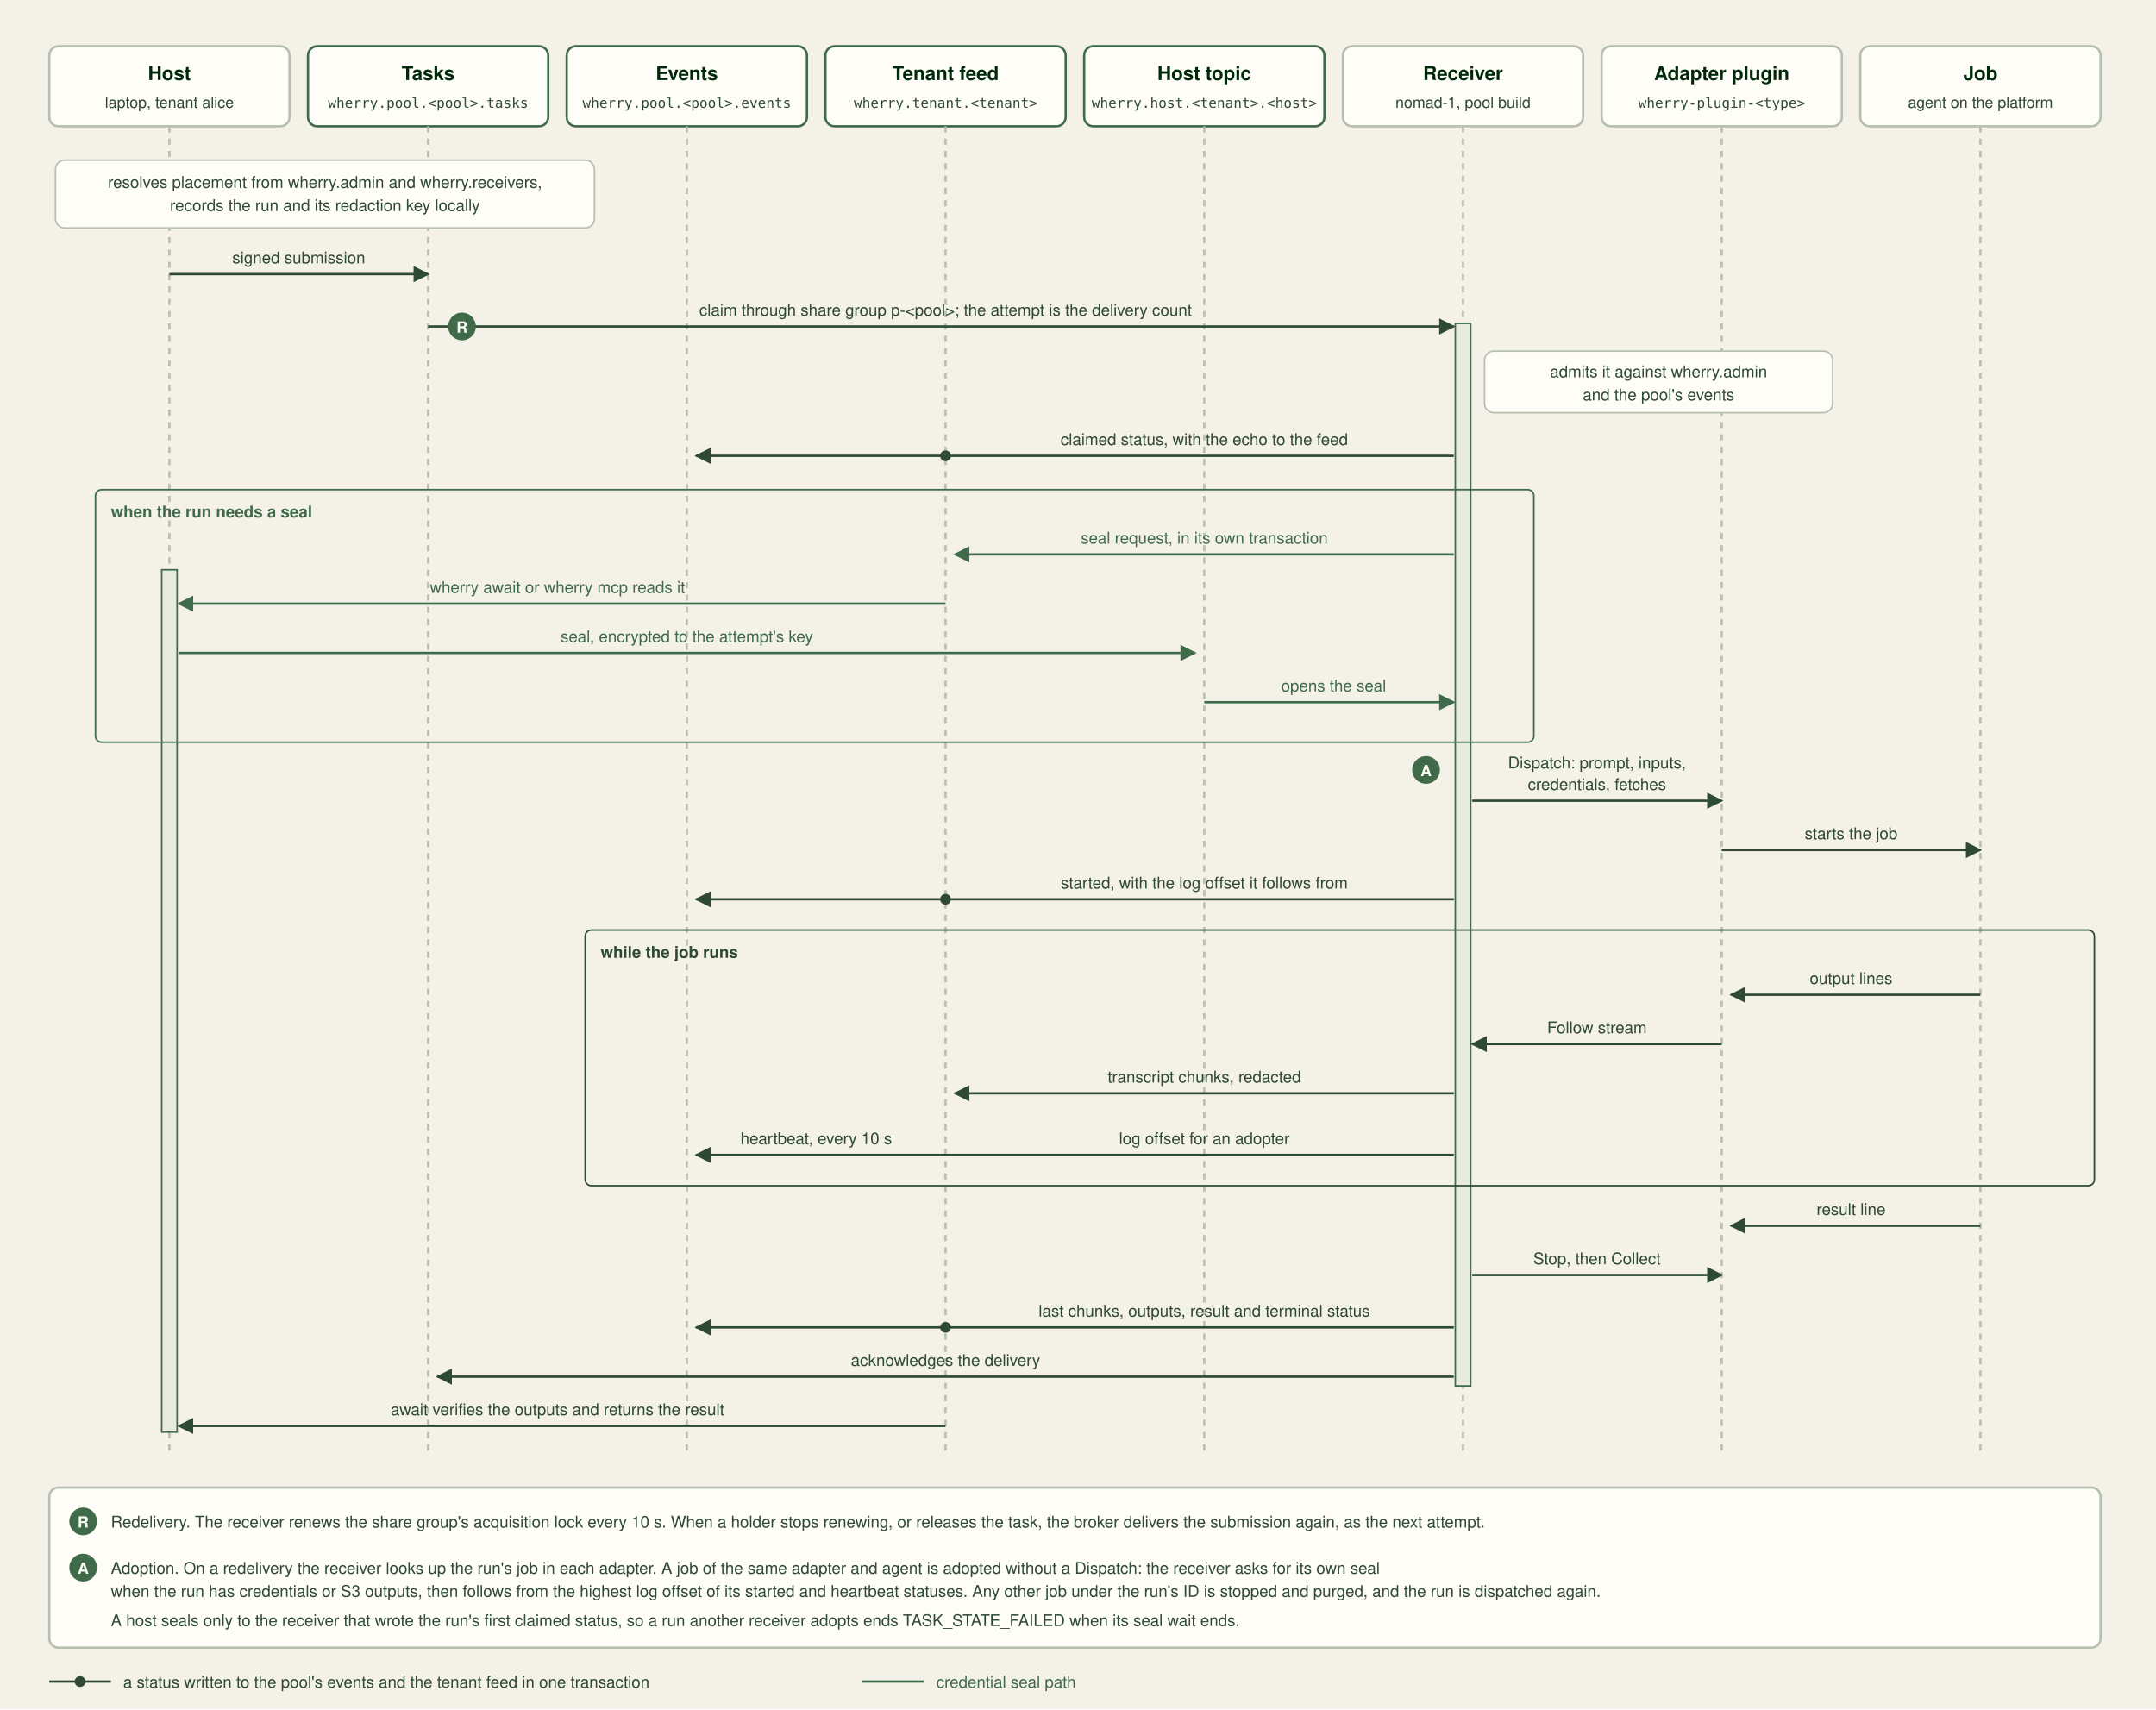
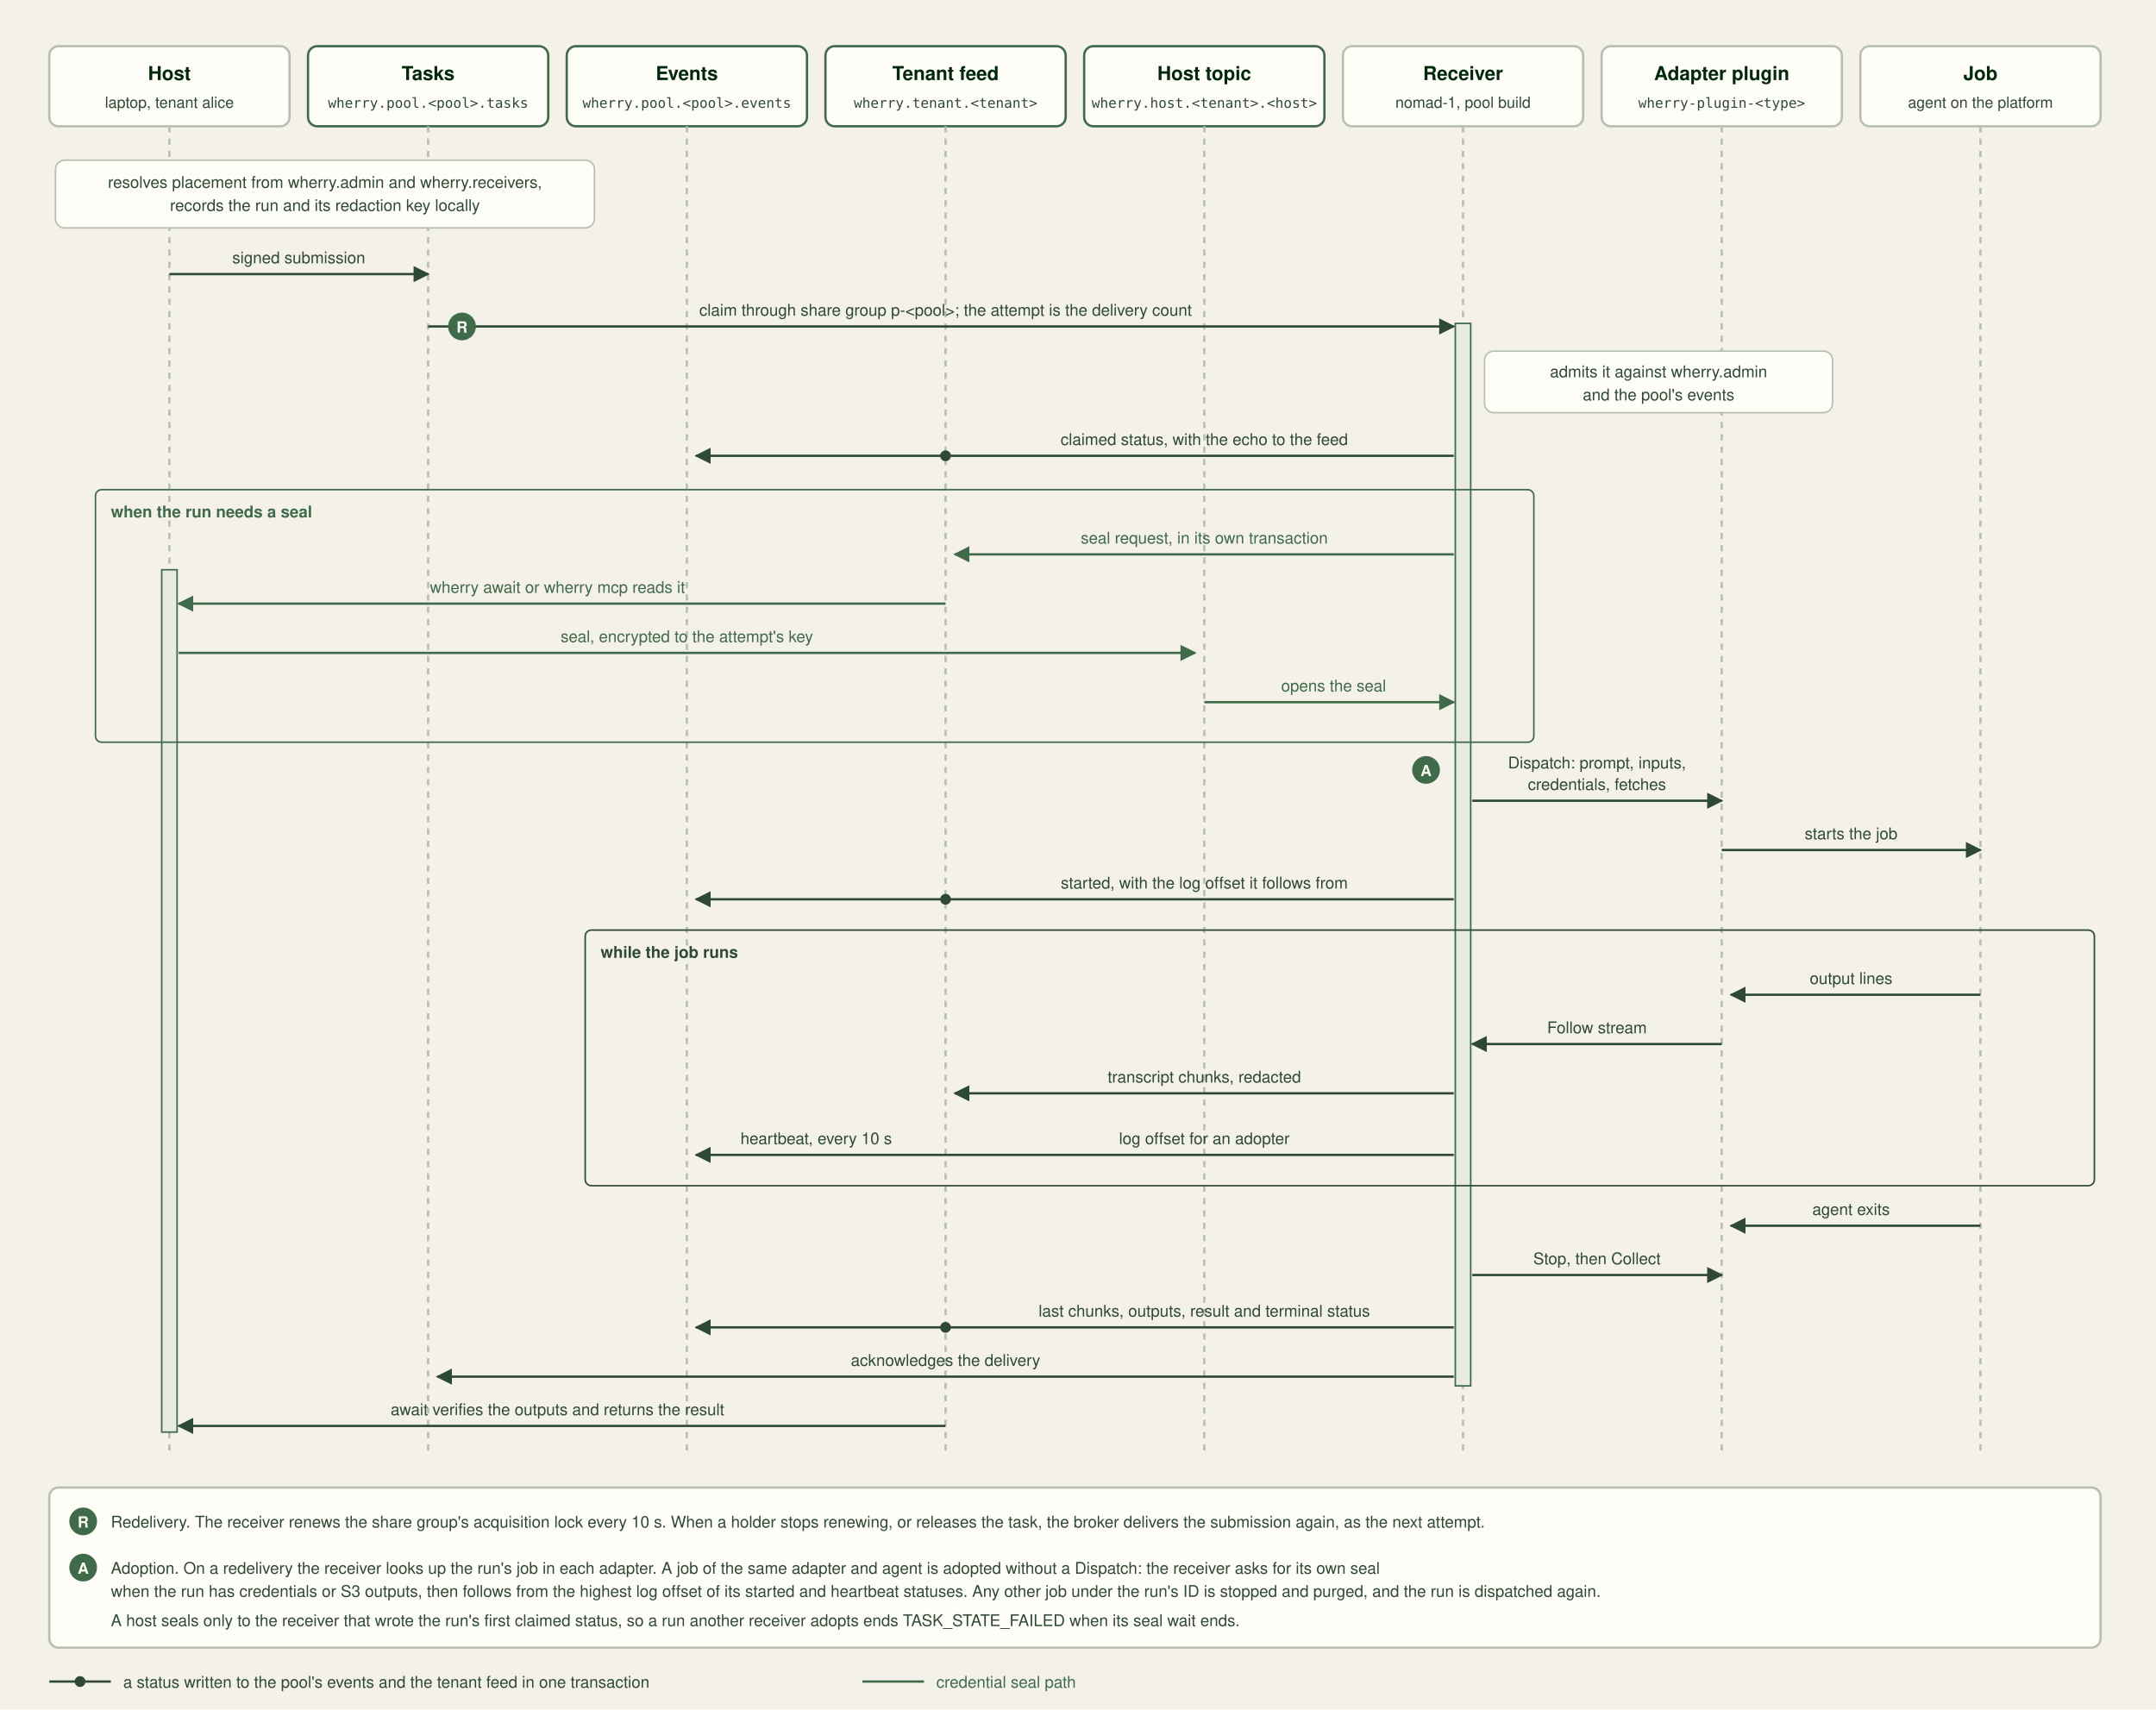
<svg xmlns="http://www.w3.org/2000/svg" viewBox="0 0 1400 1110" font-family="Outfit, ui-sans-serif, system-ui, -apple-system, 'Segoe UI', Helvetica, Arial, sans-serif" role="img" aria-labelledby="title desc">
  <defs>
    <marker id="arrow" viewBox="0 0 10 10" refX="9" refY="5" markerWidth="7" markerHeight="7" orient="auto-start-reverse">
      <path d="M 0 0 L 10 5 L 0 10 z" fill="#2e4a35" />
    </marker>
    <marker id="arrow-seal" viewBox="0 0 10 10" refX="9" refY="5" markerWidth="7" markerHeight="7" orient="auto-start-reverse">
      <path d="M 0 0 L 10 5 L 0 10 z" fill="#3f6b4a" />
    </marker>
  </defs>
  <rect width="1400" height="1110" fill="#f4f1e8" />
  <g font-size="12.5" fill="#00290b">
    <rect x="32" y="30" width="156" height="52" rx="6" fill="#fffdf7" stroke="#b7c0b0" stroke-width="1.5" />
    <text x="110" y="52" text-anchor="middle" font-weight="600">Host</text>
    <text x="110" y="70" text-anchor="middle" font-size="10" fill="#2e4a35">laptop, tenant alice</text>
    <rect x="200" y="30" width="156" height="52" rx="6" fill="#fffdf7" stroke="#3f6b4a" stroke-width="1.5" />
    <text x="278" y="52" text-anchor="middle" font-weight="600">Tasks</text>
    <text x="278" y="70" text-anchor="middle" font-size="9" font-family="'IBM Plex Mono', ui-monospace, SFMono-Regular, Menlo, monospace" fill="#2e4a35">wherry.pool.&lt;pool&gt;.tasks</text>
    <rect x="368" y="30" width="156" height="52" rx="6" fill="#fffdf7" stroke="#3f6b4a" stroke-width="1.5" />
    <text x="446" y="52" text-anchor="middle" font-weight="600">Events</text>
    <text x="446" y="70" text-anchor="middle" font-size="9" font-family="'IBM Plex Mono', ui-monospace, SFMono-Regular, Menlo, monospace" fill="#2e4a35">wherry.pool.&lt;pool&gt;.events</text>
    <rect x="536" y="30" width="156" height="52" rx="6" fill="#fffdf7" stroke="#3f6b4a" stroke-width="1.5" />
    <text x="614" y="52" text-anchor="middle" font-weight="600">Tenant feed</text>
    <text x="614" y="70" text-anchor="middle" font-size="9" font-family="'IBM Plex Mono', ui-monospace, SFMono-Regular, Menlo, monospace" fill="#2e4a35">wherry.tenant.&lt;tenant&gt;</text>
    <rect x="704" y="30" width="156" height="52" rx="6" fill="#fffdf7" stroke="#3f6b4a" stroke-width="1.5" />
    <text x="782" y="52" text-anchor="middle" font-weight="600">Host topic</text>
    <text x="782" y="70" text-anchor="middle" font-size="9" font-family="'IBM Plex Mono', ui-monospace, SFMono-Regular, Menlo, monospace" fill="#2e4a35">wherry.host.&lt;tenant&gt;.&lt;host&gt;</text>
    <rect x="872" y="30" width="156" height="52" rx="6" fill="#fffdf7" stroke="#b7c0b0" stroke-width="1.5" />
    <text x="950" y="52" text-anchor="middle" font-weight="600">Receiver</text>
    <text x="950" y="70" text-anchor="middle" font-size="10" fill="#2e4a35">nomad-1, pool build</text>
    <rect x="1040" y="30" width="156" height="52" rx="6" fill="#fffdf7" stroke="#b7c0b0" stroke-width="1.5" />
    <text x="1118" y="52" text-anchor="middle" font-weight="600">Adapter plugin</text>
    <text x="1118" y="70" text-anchor="middle" font-size="9" font-family="'IBM Plex Mono', ui-monospace, SFMono-Regular, Menlo, monospace" fill="#2e4a35">wherry-plugin-&lt;type&gt;</text>
    <rect x="1208" y="30" width="156" height="52" rx="6" fill="#fffdf7" stroke="#b7c0b0" stroke-width="1.5" />
    <text x="1286" y="52" text-anchor="middle" font-weight="600">Job</text>
    <text x="1286" y="70" text-anchor="middle" font-size="10" fill="#2e4a35">agent on the platform</text>
  </g>
  <g stroke="#b7c0b0" stroke-width="1.5" stroke-dasharray="4 4">
    <line x1="110" y1="82" x2="110" y2="944" />
    <line x1="278" y1="82" x2="278" y2="944" />
    <line x1="446" y1="82" x2="446" y2="944" />
    <line x1="614" y1="82" x2="614" y2="944" />
    <line x1="782" y1="82" x2="782" y2="944" />
    <line x1="950" y1="82" x2="950" y2="944" />
    <line x1="1118" y1="82" x2="1118" y2="944" />
    <line x1="1286" y1="82" x2="1286" y2="944" />
  </g>
  <rect x="945" y="210" width="10" height="690" fill="#e8ebdf" stroke="#3f6b4a" stroke-width="1" />
  <rect x="105" y="370" width="10" height="560" fill="#e8ebdf" stroke="#3f6b4a" stroke-width="1" />
  <rect x="36" y="104" width="350" height="44" rx="6" fill="#fffdf7" stroke="#b7c0b0" stroke-width="1" />
  <text x="211" y="122" text-anchor="middle" font-size="10.5" fill="#2e4a35">resolves placement from wherry.admin and wherry.receivers,</text>
  <text x="211" y="137" text-anchor="middle" font-size="10.5" fill="#2e4a35">records the run and its redaction key locally</text>
  <g font-size="10.5" fill="#2e4a35" text-anchor="middle">
    <path d="M 110 178 H 278" stroke="#2e4a35" stroke-width="1.5" fill="none" marker-end="url(#arrow)" />
    <text x="194" y="171">signed submission</text>
    <path d="M 278 212 H 944" stroke="#2e4a35" stroke-width="1.5" fill="none" marker-end="url(#arrow)" />
    <text x="614" y="205">claim through share group p-&lt;pool&gt;; the attempt is the delivery count</text>
    <rect x="964" y="228" width="226" height="40" rx="6" fill="#fffdf7" stroke="#b7c0b0" stroke-width="1" />
    <text x="1077" y="245">admits it against wherry.admin</text>
    <text x="1077" y="260">and the pool's events</text>
    <path d="M 944 296 H 452" stroke="#2e4a35" stroke-width="1.5" fill="none" marker-end="url(#arrow)" />
    <circle cx="614" cy="296" r="3.5" fill="#2e4a35" />
    <text x="782" y="289">claimed status, with the echo to the feed</text>
    <rect x="62" y="318" width="934" height="164" rx="4" fill="none" stroke="#3f6b4a" stroke-width="1" />
    <text x="72" y="336" text-anchor="start" font-weight="600" fill="#3f6b4a">when the run needs a seal</text>
    <path d="M 944 360 H 620" stroke="#3f6b4a" stroke-width="1.5" fill="none" marker-end="url(#arrow-seal)" />
    <text x="782" y="353" fill="#3f6b4a">seal request, in its own transaction</text>
    <path d="M 614 392 H 116" stroke="#3f6b4a" stroke-width="1.5" fill="none" marker-end="url(#arrow-seal)" />
    <text x="362" y="385" fill="#3f6b4a">wherry await or wherry mcp reads it</text>
    <path d="M 116 424 H 776" stroke="#3f6b4a" stroke-width="1.5" fill="none" marker-end="url(#arrow-seal)" />
    <text x="446" y="417" fill="#3f6b4a">seal, encrypted to the attempt's key</text>
    <path d="M 782 456 H 944" stroke="#3f6b4a" stroke-width="1.5" fill="none" marker-end="url(#arrow-seal)" />
    <text x="866" y="449" fill="#3f6b4a">opens the seal</text>
    <path d="M 956 520 H 1118" stroke="#2e4a35" stroke-width="1.5" fill="none" marker-end="url(#arrow)" />
    <text x="1037" y="499">Dispatch: prompt, inputs,</text>
    <text x="1037" y="513">credentials, fetches</text>
    <path d="M 1118 552 H 1286" stroke="#2e4a35" stroke-width="1.5" fill="none" marker-end="url(#arrow)" />
    <text x="1202" y="545">starts the job</text>
    <path d="M 944 584 H 452" stroke="#2e4a35" stroke-width="1.5" fill="none" marker-end="url(#arrow)" />
    <circle cx="614" cy="584" r="3.5" fill="#2e4a35" />
    <text x="782" y="577">started, with the log offset it follows from</text>
    <rect x="380" y="604" width="980" height="166" rx="4" fill="none" stroke="#2e4a35" stroke-width="1" />
    <text x="390" y="622" text-anchor="start" font-weight="600">while the job runs</text>
    <path d="M 1286 646 H 1124" stroke="#2e4a35" stroke-width="1.5" fill="none" marker-end="url(#arrow)" />
    <text x="1202" y="639">output lines</text>
    <path d="M 1118 678 H 956" stroke="#2e4a35" stroke-width="1.5" fill="none" marker-end="url(#arrow)" />
    <text x="1037" y="671">Follow stream</text>
    <path d="M 944 710 H 620" stroke="#2e4a35" stroke-width="1.5" fill="none" marker-end="url(#arrow)" />
    <text x="782" y="703">transcript chunks, redacted</text>
    <path d="M 944 750 H 452" stroke="#2e4a35" stroke-width="1.5" fill="none" marker-end="url(#arrow)" />
    <text x="530" y="743">heartbeat, every 10 s</text>
    <text x="782" y="743">log offset for an adopter</text>
    <path d="M 1286 796 H 1124" stroke="#2e4a35" stroke-width="1.5" fill="none" marker-end="url(#arrow)" />
-     <text x="1202" y="789">result line</text>
+     <text x="1202" y="789">agent exits</text>
    <path d="M 956 828 H 1118" stroke="#2e4a35" stroke-width="1.5" fill="none" marker-end="url(#arrow)" />
    <text x="1037" y="821">Stop, then Collect</text>
    <path d="M 944 862 H 452" stroke="#2e4a35" stroke-width="1.5" fill="none" marker-end="url(#arrow)" />
    <circle cx="614" cy="862" r="3.5" fill="#2e4a35" />
    <text x="782" y="855">last chunks, outputs, result and terminal status</text>
    <path d="M 944 894 H 284" stroke="#2e4a35" stroke-width="1.5" fill="none" marker-end="url(#arrow)" />
    <text x="614" y="887">acknowledges the delivery</text>
    <path d="M 614 926 H 116" stroke="#2e4a35" stroke-width="1.5" fill="none" marker-end="url(#arrow)" />
    <text x="362" y="919">await verifies the outputs and returns the result</text>
  </g>
  <g font-size="10" font-weight="700" fill="#fffdf7" text-anchor="middle">
    <circle cx="300" cy="212" r="9" fill="#3f6b4a" />
    <text x="300" y="216">R</text>
    <circle cx="926" cy="500" r="9" fill="#3f6b4a" />
    <text x="926" y="504">A</text>
  </g>
  <rect x="32" y="966" width="1332" height="104" rx="6" fill="#fffdf7" stroke="#b7c0b0" stroke-width="1.5" />
  <g font-size="10.5" fill="#2e4a35">
    <circle cx="54" cy="988" r="9" fill="#3f6b4a" />
    <text x="54" y="992" text-anchor="middle" font-size="10" font-weight="700" fill="#fffdf7">R</text>
    <text x="72" y="992">Redelivery. The receiver renews the share group's acquisition lock every 10 s. When a holder stops renewing, or releases the task, the broker delivers the submission again, as the next attempt.</text>
    <circle cx="54" cy="1018" r="9" fill="#3f6b4a" />
    <text x="54" y="1022" text-anchor="middle" font-size="10" font-weight="700" fill="#fffdf7">A</text>
    <text x="72" y="1022">Adoption. On a redelivery the receiver looks up the run's job in each adapter. A job of the same adapter and agent is adopted without a Dispatch: the receiver asks for its own seal</text>
    <text x="72" y="1037">when the run has credentials or S3 outputs, then follows from the highest log offset of its started and heartbeat statuses. Any other job under the run's ID is stopped and purged, and the run is dispatched again.</text>
    <text x="72" y="1056">A host seals only to the receiver that wrote the run's first claimed status, so a run another receiver adopts ends TASK_STATE_FAILED when its seal wait ends.</text>
  </g>
  <g font-size="10.5" fill="#2e4a35">
    <line x1="32" y1="1092" x2="72" y2="1092" stroke="#2e4a35" stroke-width="1.5" />
    <circle cx="52" cy="1092" r="3.5" fill="#2e4a35" />
    <text x="80" y="1096">a status written to the pool's events and the tenant feed in one transaction</text>
    <line x1="560" y1="1092" x2="600" y2="1092" stroke="#3f6b4a" stroke-width="1.5" />
    <text x="608" y="1096" fill="#3f6b4a">credential seal path</text>
  </g>
</svg>
